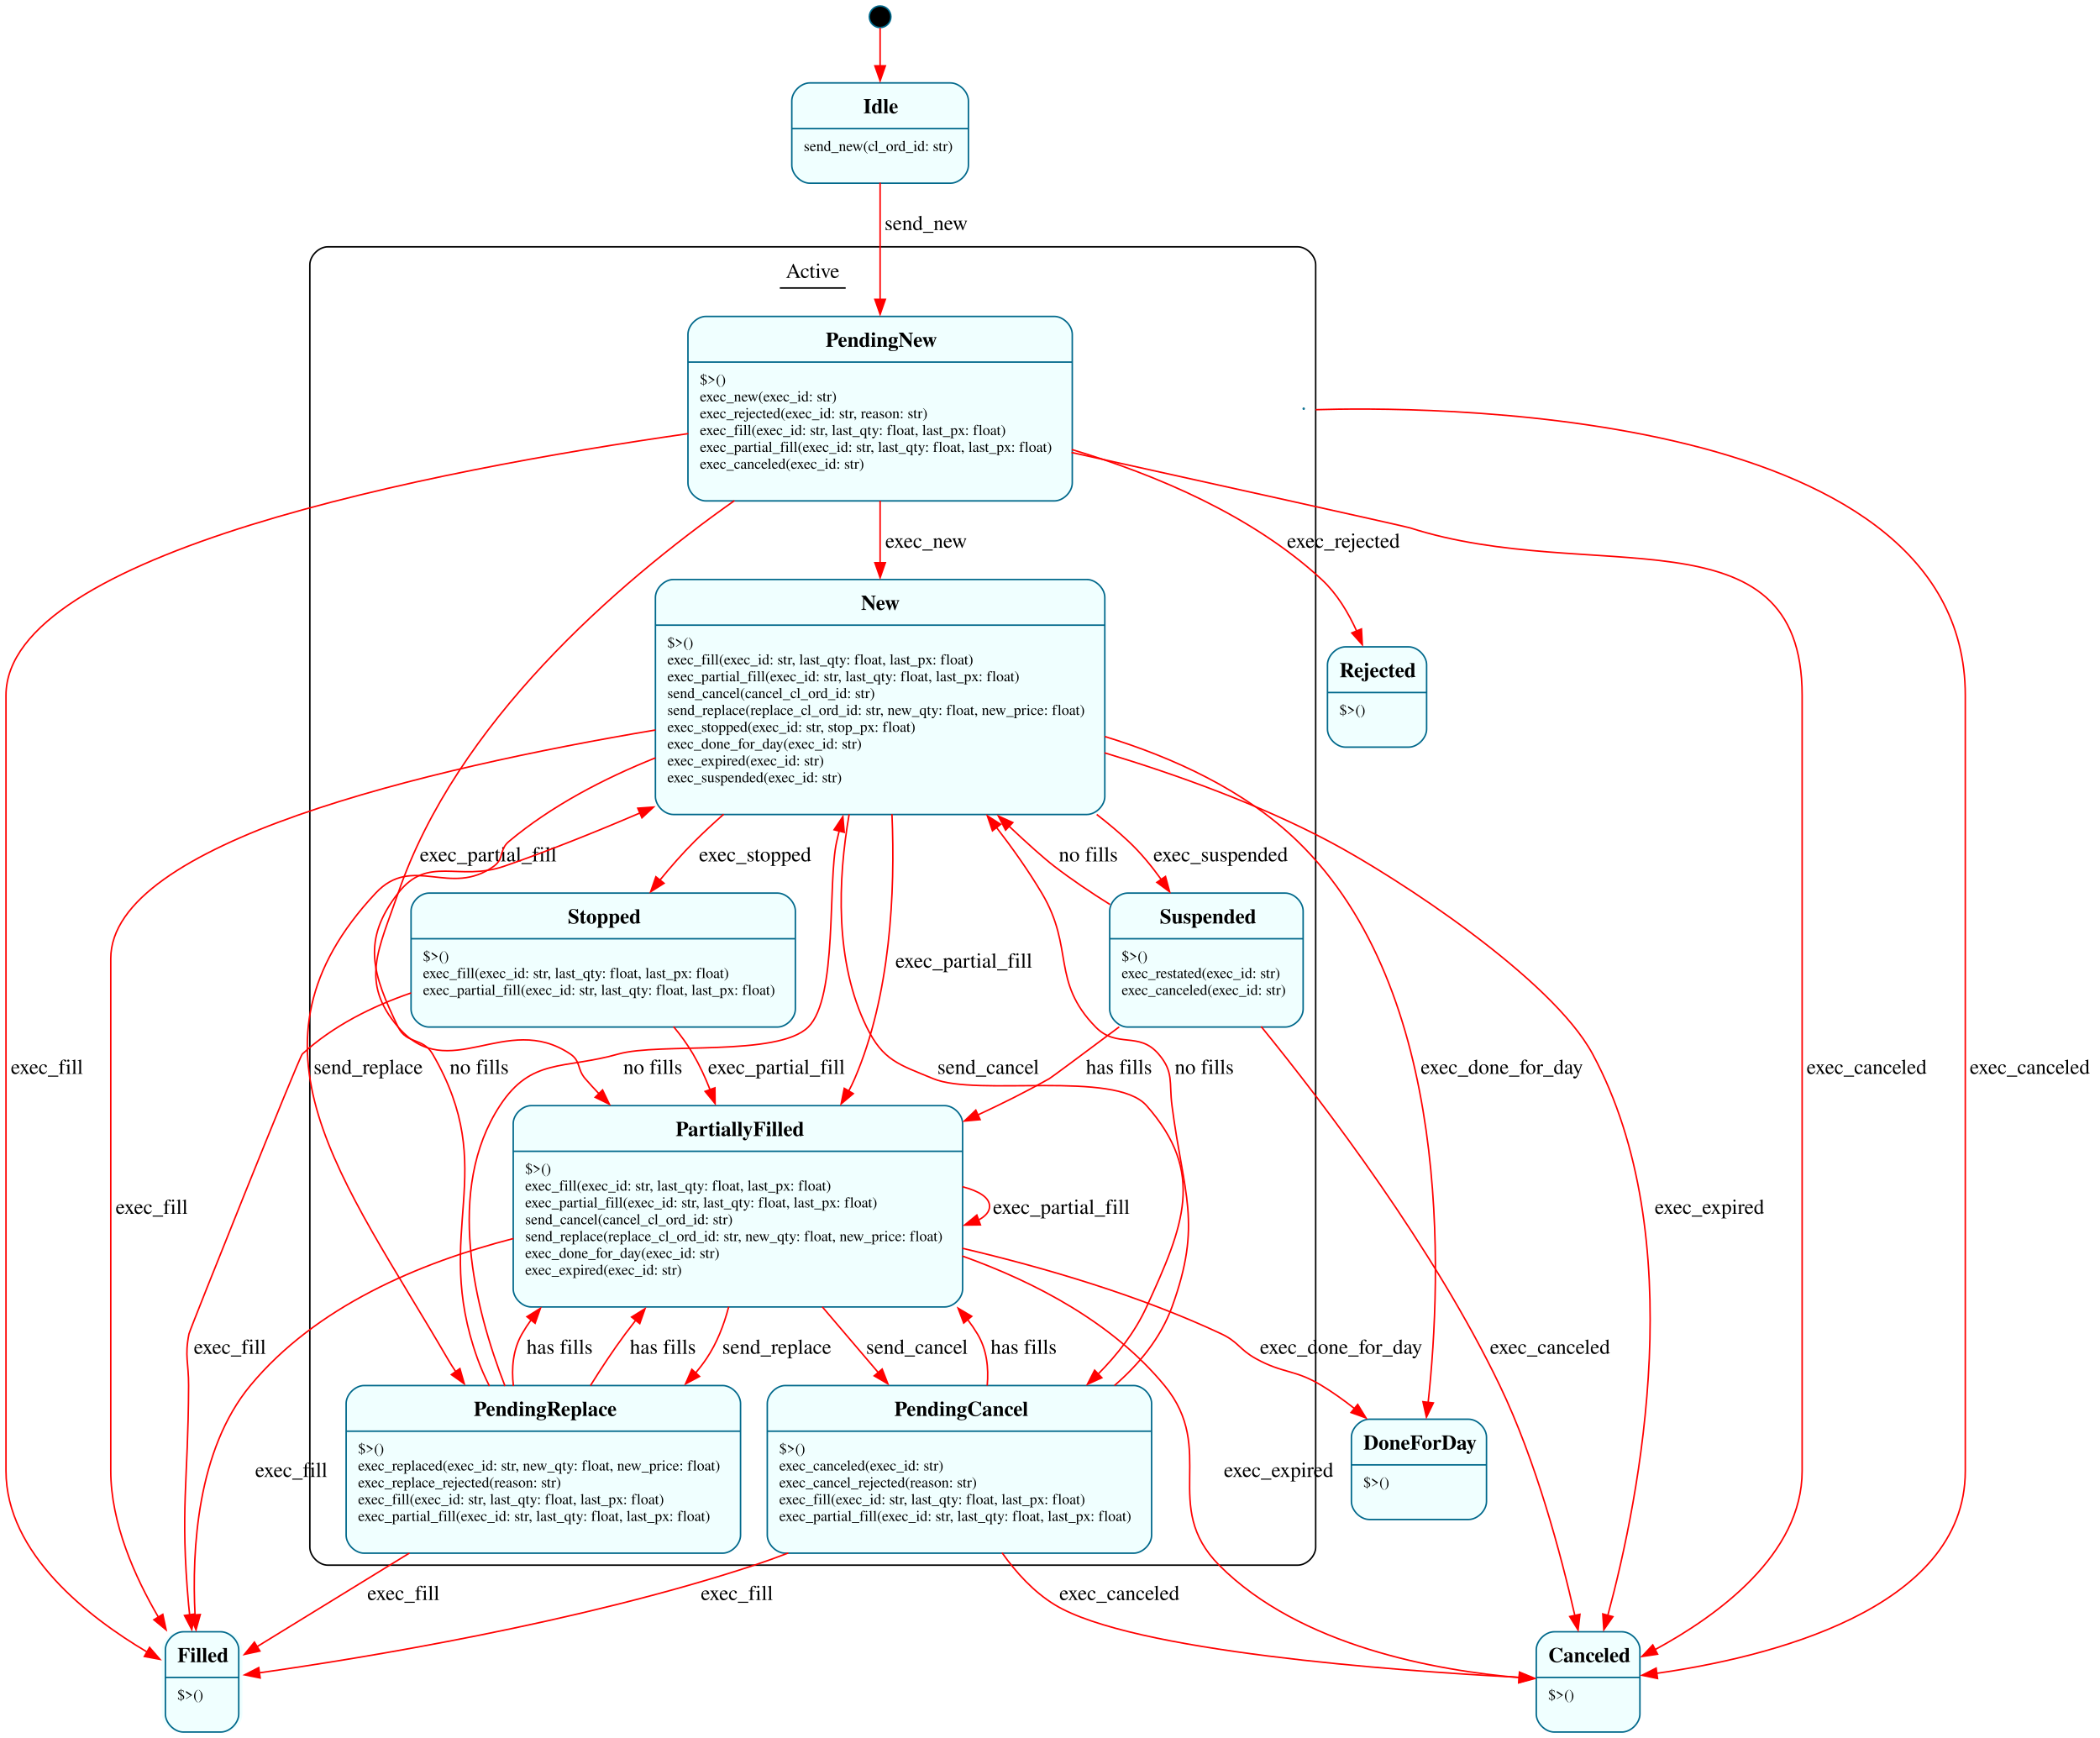
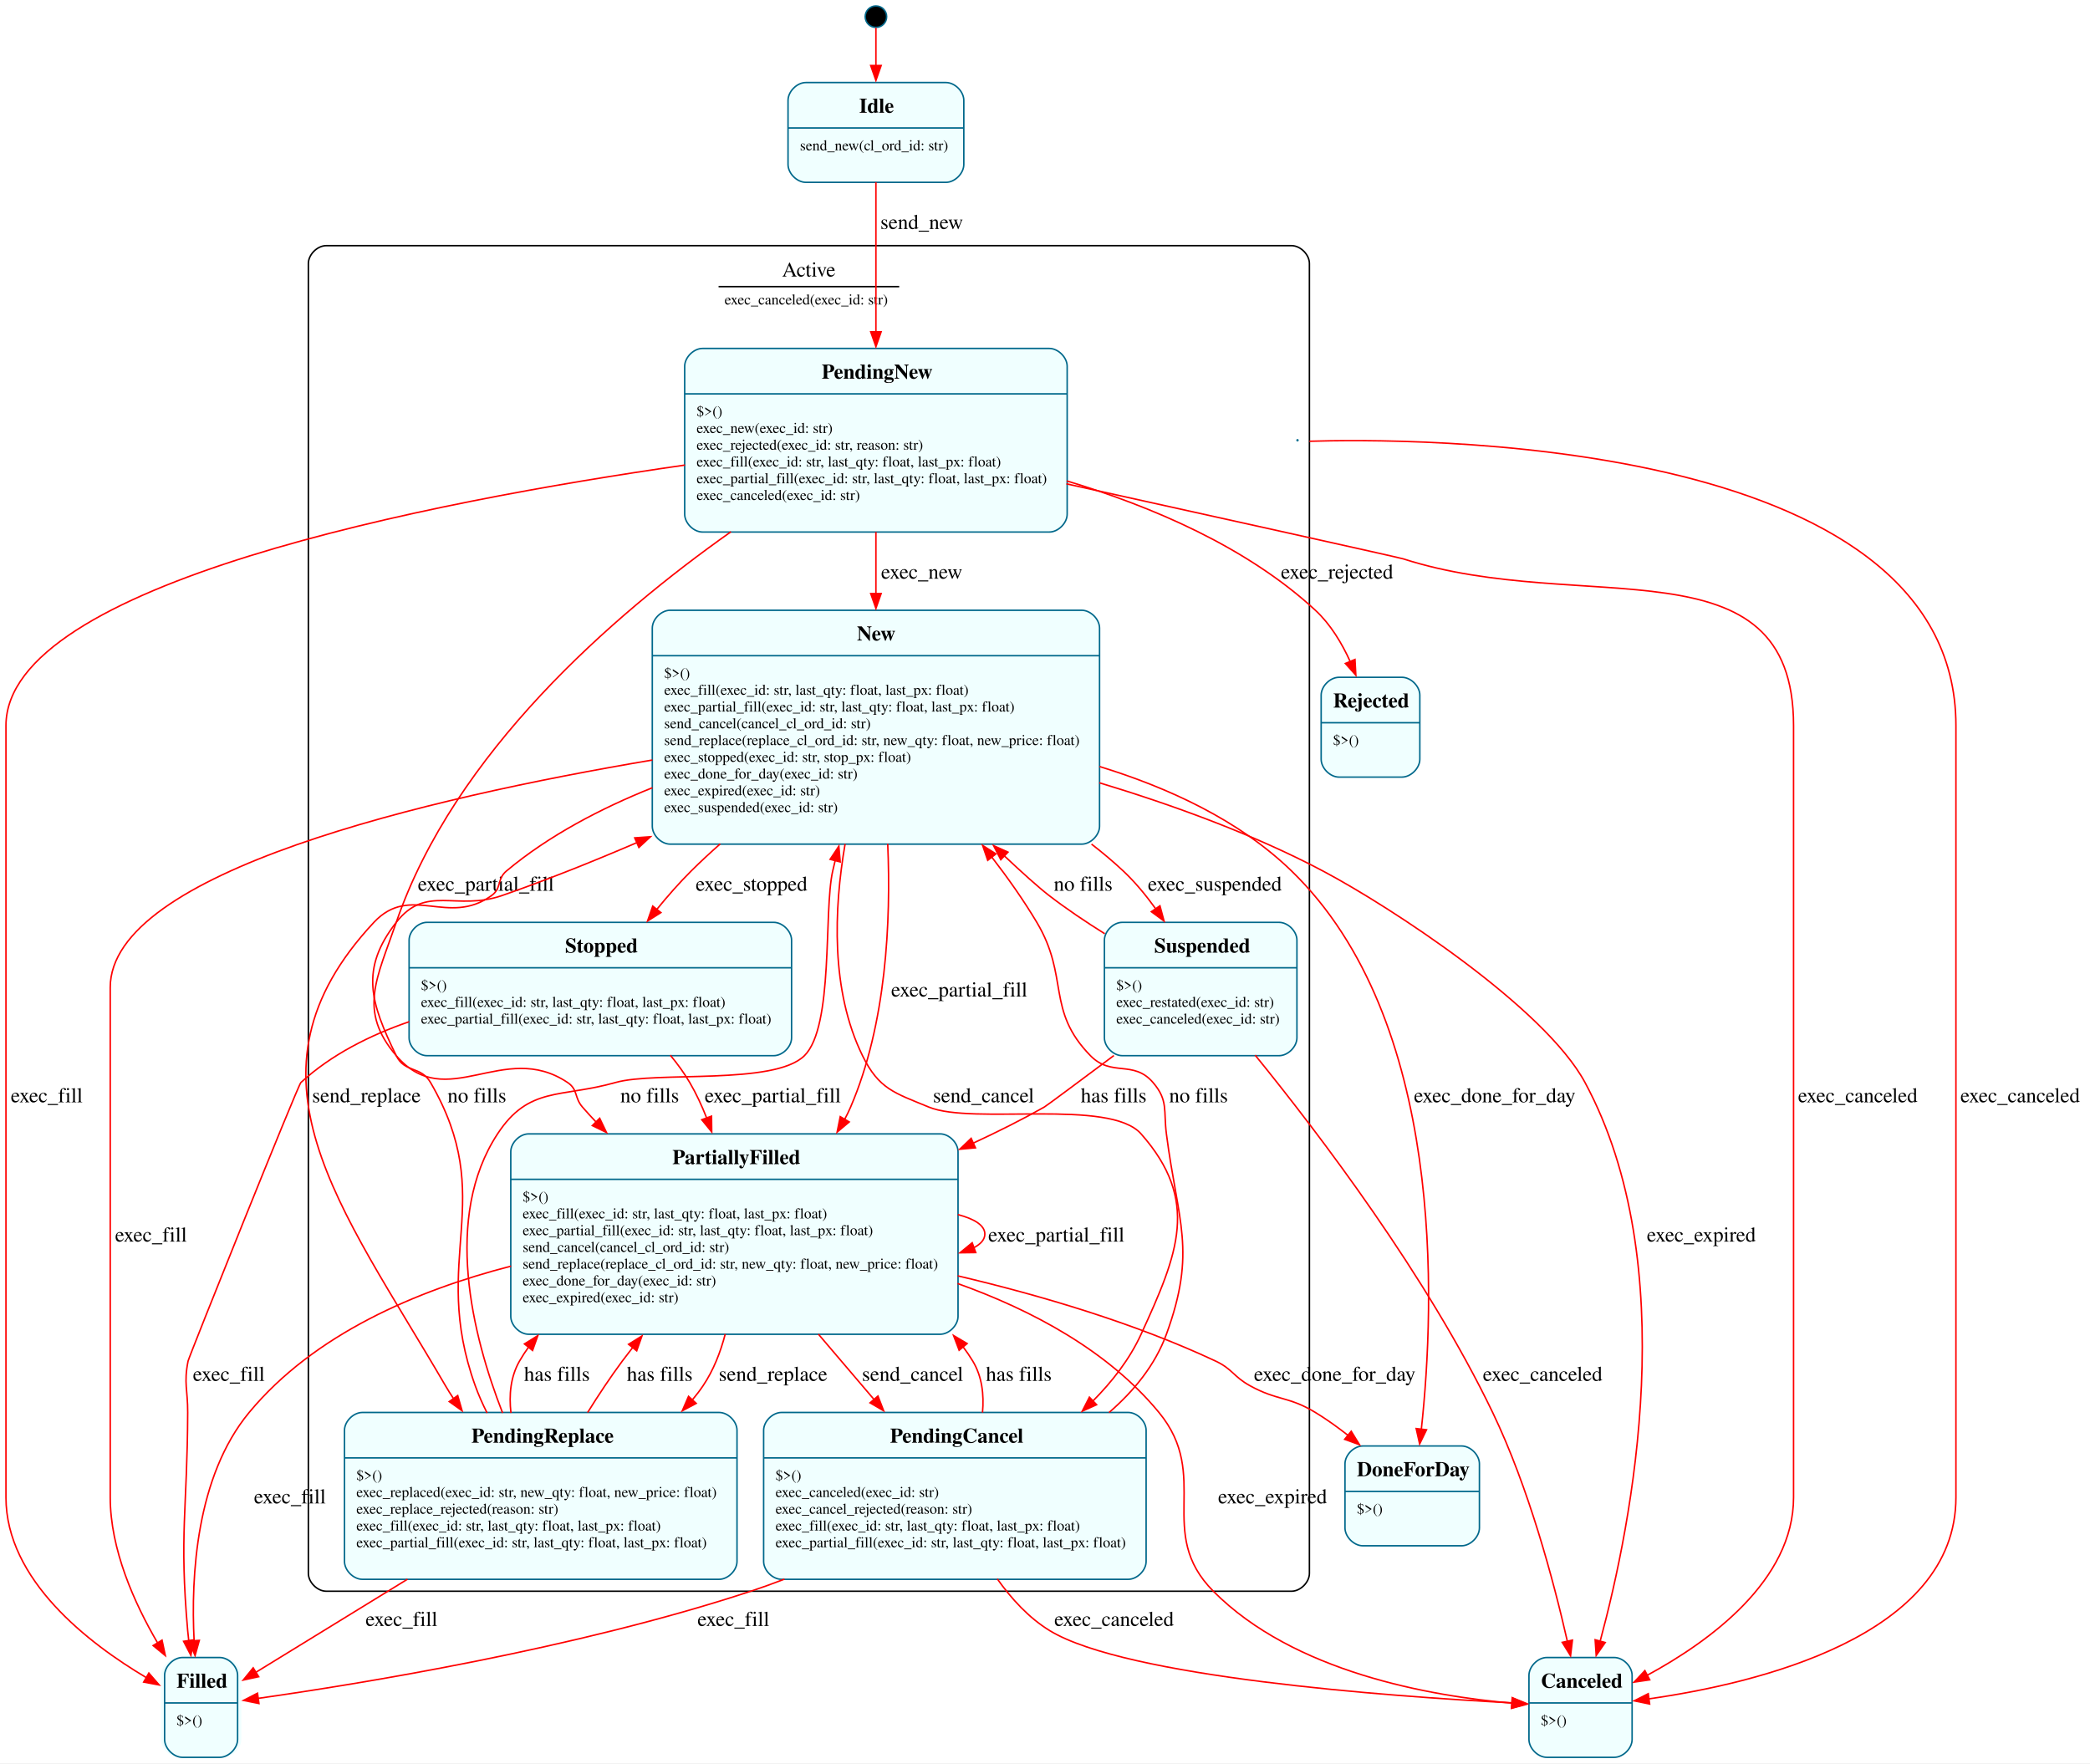
- <svg xmlns="http://www.w3.org/2000/svg" width="1403pt" height="1161pt" viewBox="0.00 0.00 1403.00 1161.00">
-   <g id="graph0" class="graph" transform="scale(1 1) rotate(0) translate(4 1157.15)">
-     <polygon fill="white" stroke="none" points="-4,4 -4,-1157.15 1399.25,-1157.15 1399.25,4 -4,4" />
+ <svg xmlns="http://www.w3.org/2000/svg" width="1403pt" height="1184pt" viewBox="0.00 0.00 1403.00 1184.00">
+   <g id="graph0" class="graph" transform="scale(1 1) rotate(0) translate(4 1179.65)">
+     <polygon fill="white" stroke="none" points="-4,4 -4,-1179.65 1399.25,-1179.65 1399.25,4 -4,4" />
    <g id="clust1" class="cluster">
-       <path fill="none" stroke="black" d="M215,-111.5C215,-111.5 863,-111.5 863,-111.5 869,-111.5 875,-117.5 875,-123.5 875,-123.5 875,-980.25 875,-980.25 875,-986.25 869,-992.25 863,-992.25 863,-992.25 215,-992.25 215,-992.25 209,-992.25 203,-986.25 203,-980.25 203,-980.25 203,-123.5 203,-123.5 203,-117.5 209,-111.5 215,-111.5" />
-       <text xml:space="preserve" text-anchor="start" x="521" y="-971.5" font-family="Times,serif" font-size="14.00">Active</text>
-       <polygon fill="black" stroke="black" points="517,-964.75 517,-964.75 561,-964.75 561,-964.75 517,-964.75" />
+       <path fill="none" stroke="black" d="M215,-111.5C215,-111.5 863,-111.5 863,-111.5 869,-111.5 875,-117.5 875,-123.5 875,-123.5 875,-1002.75 875,-1002.75 875,-1008.75 869,-1014.75 863,-1014.75 863,-1014.75 215,-1014.75 215,-1014.75 209,-1014.75 203,-1008.75 203,-1002.75 203,-1002.75 203,-123.5 203,-123.5 203,-117.5 209,-111.5 215,-111.5" />
+       <text xml:space="preserve" text-anchor="start" x="521" y="-994" font-family="Times,serif" font-size="14.00">Active</text>
+       <text xml:space="preserve" text-anchor="start" x="482.38" y="-975.25" font-family="Times,serif" font-size="10.00">exec_canceled(exec_id: str)</text>
+       <text xml:space="preserve" text-anchor="start" x="521" y="-964" font-family="Times,serif" font-size="10.00">                </text>
+       <polygon fill="black" stroke="black" points="478.38,-987.25 478.38,-987.25 599.62,-987.25 599.62,-987.25 478.38,-987.25" />
    </g>
    <g id="node1" class="node">
-       <ellipse fill="black" stroke="#00688b" cx="584" cy="-1145.95" rx="7.2" ry="7.2" />
+       <ellipse fill="black" stroke="#00688b" cx="584" cy="-1168.45" rx="7.2" ry="7.2" />
    </g>
    <g id="node2" class="node">
-       <path fill="azure" stroke="none" d="M631,-1101.75C631,-1101.75 537,-1101.75 537,-1101.75 531,-1101.75 525,-1095.75 525,-1089.75 525,-1089.75 525,-1046.75 525,-1046.75 525,-1040.75 531,-1034.75 537,-1034.75 537,-1034.75 631,-1034.75 631,-1034.75 637,-1034.75 643,-1040.75 643,-1046.75 643,-1046.75 643,-1089.75 643,-1089.75 643,-1095.75 637,-1101.75 631,-1101.75" />
-       <text xml:space="preserve" text-anchor="start" x="572.75" y="-1081.45" font-family="Times,serif" font-weight="bold" font-size="14.00">Idle</text>
-       <text xml:space="preserve" text-anchor="start" x="533" y="-1056.25" font-family="Times,serif" font-size="10.00">send_new(cl_ord_id: str)</text>
-       <text xml:space="preserve" text-anchor="start" x="570.5" y="-1045" font-family="Times,serif" font-size="10.00">            </text>
-       <polygon fill="#00688b" stroke="#00688b" points="525,-1071.25 525,-1071.25 643,-1071.25 643,-1071.25 525,-1071.25" />
-       <path fill="none" stroke="#00688b" d="M537,-1034.75C537,-1034.75 631,-1034.75 631,-1034.75 637,-1034.75 643,-1040.75 643,-1046.75 643,-1046.75 643,-1089.75 643,-1089.75 643,-1095.75 637,-1101.75 631,-1101.75 631,-1101.75 537,-1101.75 537,-1101.75 531,-1101.75 525,-1095.75 525,-1089.75 525,-1089.75 525,-1046.75 525,-1046.75 525,-1040.75 531,-1034.75 537,-1034.75" />
+       <path fill="azure" stroke="none" d="M631,-1124.25C631,-1124.25 537,-1124.25 537,-1124.25 531,-1124.25 525,-1118.25 525,-1112.25 525,-1112.25 525,-1069.25 525,-1069.25 525,-1063.25 531,-1057.25 537,-1057.25 537,-1057.25 631,-1057.25 631,-1057.25 637,-1057.25 643,-1063.25 643,-1069.25 643,-1069.25 643,-1112.25 643,-1112.25 643,-1118.25 637,-1124.25 631,-1124.25" />
+       <text xml:space="preserve" text-anchor="start" x="572.75" y="-1103.95" font-family="Times,serif" font-weight="bold" font-size="14.00">Idle</text>
+       <text xml:space="preserve" text-anchor="start" x="533" y="-1078.75" font-family="Times,serif" font-size="10.00">send_new(cl_ord_id: str)</text>
+       <text xml:space="preserve" text-anchor="start" x="570.5" y="-1067.5" font-family="Times,serif" font-size="10.00">            </text>
+       <polygon fill="#00688b" stroke="#00688b" points="525,-1093.75 525,-1093.75 643,-1093.75 643,-1093.75 525,-1093.75" />
+       <path fill="none" stroke="#00688b" d="M537,-1057.25C537,-1057.25 631,-1057.25 631,-1057.25 637,-1057.25 643,-1063.25 643,-1069.25 643,-1069.25 643,-1112.25 643,-1112.25 643,-1118.25 637,-1124.25 631,-1124.25 631,-1124.25 537,-1124.25 537,-1124.25 531,-1124.25 525,-1118.25 525,-1112.25 525,-1112.25 525,-1069.25 525,-1069.25 525,-1063.25 531,-1057.25 537,-1057.25" />
    </g>
    <g id="edge1" class="edge">
-       <path fill="none" stroke="red" d="M584,-1138.5C584,-1132.52 584,-1123.07 584,-1113.05" />
-       <polygon fill="red" stroke="red" points="587.5,-1113.16 584,-1103.16 580.5,-1113.16 587.5,-1113.16" />
+       <path fill="none" stroke="red" d="M584,-1161C584,-1155.02 584,-1145.57 584,-1135.55" />
+       <polygon fill="red" stroke="red" points="587.5,-1135.66 584,-1125.66 580.5,-1135.66 587.5,-1135.66" />
    </g>
    <g id="node4" class="node">
      <path fill="azure" stroke="none" d="M700.38,-945.75C700.38,-945.75 467.62,-945.75 467.62,-945.75 461.62,-945.75 455.62,-939.75 455.62,-933.75 455.62,-933.75 455.62,-834.5 455.62,-834.5 455.62,-828.5 461.62,-822.5 467.62,-822.5 467.62,-822.5 700.38,-822.5 700.38,-822.5 706.38,-822.5 712.38,-828.5 712.38,-834.5 712.38,-834.5 712.38,-933.75 712.38,-933.75 712.38,-939.75 706.38,-945.75 700.38,-945.75" />
      <text xml:space="preserve" text-anchor="start" x="547.62" y="-925.45" font-family="Times,serif" font-weight="bold" font-size="14.00">PendingNew</text>
      <text xml:space="preserve" text-anchor="start" x="463.62" y="-900.25" font-family="Times,serif" font-size="10.00">$&gt;()</text>
      <text xml:space="preserve" text-anchor="start" x="463.62" y="-889" font-family="Times,serif" font-size="10.00">exec_new(exec_id: str)</text>
      <text xml:space="preserve" text-anchor="start" x="463.62" y="-877.75" font-family="Times,serif" font-size="10.00">exec_rejected(exec_id: str, reason: str)</text>
      <text xml:space="preserve" text-anchor="start" x="463.62" y="-866.5" font-family="Times,serif" font-size="10.00">exec_fill(exec_id: str, last_qty: float, last_px: float)</text>
      <text xml:space="preserve" text-anchor="start" x="463.62" y="-855.25" font-family="Times,serif" font-size="10.00">exec_partial_fill(exec_id: str, last_qty: float, last_px: float)</text>
      <text xml:space="preserve" text-anchor="start" x="463.62" y="-844" font-family="Times,serif" font-size="10.00">exec_canceled(exec_id: str)</text>
      <text xml:space="preserve" text-anchor="start" x="566" y="-832.75" font-family="Times,serif" font-size="10.00">                </text>
      <polygon fill="#00688b" stroke="#00688b" points="455.62,-915.25 455.62,-915.25 712.38,-915.25 712.38,-915.25 455.62,-915.25" />
      <path fill="none" stroke="#00688b" d="M467.62,-822.5C467.62,-822.5 700.38,-822.5 700.38,-822.5 706.38,-822.5 712.38,-828.5 712.38,-834.5 712.38,-834.5 712.38,-933.75 712.38,-933.75 712.38,-939.75 706.38,-945.75 700.38,-945.75 700.38,-945.75 467.62,-945.75 467.62,-945.75 461.62,-945.75 455.62,-939.75 455.62,-933.75 455.62,-933.75 455.62,-834.5 455.62,-834.5 455.62,-828.5 461.62,-822.5 467.62,-822.5" />
    </g>
    <g id="edge2" class="edge">
-       <path fill="none" stroke="red" d="M584,-1035.11C584,-1013.49 584,-984.09 584,-957.06" />
-       <polygon fill="red" stroke="red" points="587.5,-957.16 584,-947.16 580.5,-957.16 587.5,-957.16" />
-       <text xml:space="preserve" text-anchor="middle" x="614.75" y="-1003.45" font-family="Times,serif" font-size="14.00"> send_new </text>
+       <path fill="none" stroke="red" d="M584,-1057.33C584,-1030.39 584,-991.09 584,-956.82" />
+       <polygon fill="red" stroke="red" points="587.5,-956.94 584,-946.94 580.5,-956.94 587.5,-956.94" />
+       <text xml:space="preserve" text-anchor="middle" x="614.75" y="-1025.95" font-family="Times,serif" font-size="14.00"> send_new </text>
    </g>
    <g id="node3" class="node">
      <ellipse fill="azure" stroke="#00688b" cx="867" cy="-884.12" rx="0.36" ry="0.36" />
    </g>
    <g id="node12" class="node">
      <path fill="azure" stroke="none" d="M1079.62,-67C1079.62,-67 1034.38,-67 1034.38,-67 1028.38,-67 1022.38,-61 1022.38,-55 1022.38,-55 1022.38,-12 1022.38,-12 1022.38,-6 1028.38,0 1034.38,0 1034.38,0 1079.62,0 1079.62,0 1085.62,0 1091.62,-6 1091.62,-12 1091.62,-12 1091.62,-55 1091.62,-55 1091.62,-61 1085.62,-67 1079.62,-67" />
      <text xml:space="preserve" text-anchor="start" x="1030.38" y="-46.7" font-family="Times,serif" font-weight="bold" font-size="14.00">Canceled</text>
      <text xml:space="preserve" text-anchor="start" x="1030.38" y="-21.5" font-family="Times,serif" font-size="10.00">$&gt;()</text>
      <text xml:space="preserve" text-anchor="start" x="1030.38" y="-10.25" font-family="Times,serif" font-size="10.00">            </text>
      <polygon fill="#00688b" stroke="#00688b" points="1022.38,-36.5 1022.38,-36.5 1091.62,-36.5 1091.62,-36.5 1022.38,-36.5" />
      <path fill="none" stroke="#00688b" d="M1034.38,0C1034.38,0 1079.62,0 1079.62,0 1085.62,0 1091.62,-6 1091.62,-12 1091.62,-12 1091.62,-55 1091.62,-55 1091.62,-61 1085.62,-67 1079.62,-67 1079.62,-67 1034.38,-67 1034.38,-67 1028.38,-67 1022.38,-61 1022.38,-55 1022.38,-55 1022.38,-12 1022.38,-12 1022.38,-6 1028.38,0 1034.38,0" />
    </g>
    <g id="edge36" class="edge">
      <path fill="none" stroke="red" d="M875,-883.44C934.74,-885.33 1309,-889.36 1309,-692.5 1309,-692.5 1309,-692.5 1309,-174.5 1309,-81.15 1175.22,-49.51 1102.61,-39.21" />
      <polygon fill="red" stroke="red" points="1103.39,-35.78 1093.01,-37.93 1102.46,-42.72 1103.39,-35.78" />
      <text xml:space="preserve" text-anchor="middle" x="1352.12" y="-439.7" font-family="Times,serif" font-size="14.00"> exec_canceled </text>
    </g>
    <g id="node5" class="node">
      <path fill="azure" stroke="none" d="M722.12,-770C722.12,-770 445.88,-770 445.88,-770 439.88,-770 433.88,-764 433.88,-758 433.88,-758 433.88,-625 433.88,-625 433.88,-619 439.88,-613 445.88,-613 445.88,-613 722.12,-613 722.12,-613 728.12,-613 734.12,-619 734.12,-625 734.12,-625 734.12,-758 734.12,-758 734.12,-764 728.12,-770 722.12,-770" />
      <text xml:space="preserve" text-anchor="start" x="571.25" y="-749.7" font-family="Times,serif" font-weight="bold" font-size="14.00">New</text>
      <text xml:space="preserve" text-anchor="start" x="441.88" y="-724.5" font-family="Times,serif" font-size="10.00">$&gt;()</text>
      <text xml:space="preserve" text-anchor="start" x="441.88" y="-713.25" font-family="Times,serif" font-size="10.00">exec_fill(exec_id: str, last_qty: float, last_px: float)</text>
      <text xml:space="preserve" text-anchor="start" x="441.88" y="-702" font-family="Times,serif" font-size="10.00">exec_partial_fill(exec_id: str, last_qty: float, last_px: float)</text>
      <text xml:space="preserve" text-anchor="start" x="441.88" y="-690.75" font-family="Times,serif" font-size="10.00">send_cancel(cancel_cl_ord_id: str)</text>
      <text xml:space="preserve" text-anchor="start" x="441.88" y="-679.5" font-family="Times,serif" font-size="10.00">send_replace(replace_cl_ord_id: str, new_qty: float, new_price: float)</text>
      <text xml:space="preserve" text-anchor="start" x="441.88" y="-668.25" font-family="Times,serif" font-size="10.00">exec_stopped(exec_id: str, stop_px: float)</text>
      <text xml:space="preserve" text-anchor="start" x="441.88" y="-657" font-family="Times,serif" font-size="10.00">exec_done_for_day(exec_id: str)</text>
      <text xml:space="preserve" text-anchor="start" x="441.88" y="-645.75" font-family="Times,serif" font-size="10.00">exec_expired(exec_id: str)</text>
      <text xml:space="preserve" text-anchor="start" x="441.88" y="-634.5" font-family="Times,serif" font-size="10.00">exec_suspended(exec_id: str)</text>
      <text xml:space="preserve" text-anchor="start" x="566" y="-623.25" font-family="Times,serif" font-size="10.00">                </text>
      <polygon fill="#00688b" stroke="#00688b" points="433.88,-739.5 433.88,-739.5 734.12,-739.5 734.12,-739.5 433.88,-739.5" />
      <path fill="none" stroke="#00688b" d="M445.88,-613C445.88,-613 722.12,-613 722.12,-613 728.12,-613 734.12,-619 734.12,-625 734.12,-625 734.12,-758 734.12,-758 734.12,-764 728.12,-770 722.12,-770 722.12,-770 445.88,-770 445.88,-770 439.88,-770 433.88,-764 433.88,-758 433.88,-758 433.88,-625 433.88,-625 433.88,-619 439.88,-613 445.88,-613" />
    </g>
    <g id="edge3" class="edge">
      <path fill="none" stroke="red" d="M584,-822.55C584,-809.3 584,-795.02 584,-780.93" />
      <polygon fill="red" stroke="red" points="587.5,-781.22 584,-771.22 580.5,-781.22 587.5,-781.22" />
      <text xml:space="preserve" text-anchor="middle" x="614.75" y="-791.2" font-family="Times,serif" font-size="14.00"> exec_new </text>
    </g>
    <g id="node6" class="node">
      <path fill="azure" stroke="none" d="M627.12,-418.5C627.12,-418.5 350.88,-418.5 350.88,-418.5 344.88,-418.5 338.88,-412.5 338.88,-406.5 338.88,-406.5 338.88,-296 338.88,-296 338.88,-290 344.88,-284 350.88,-284 350.88,-284 627.12,-284 627.12,-284 633.12,-284 639.12,-290 639.12,-296 639.12,-296 639.12,-406.5 639.12,-406.5 639.12,-412.5 633.12,-418.5 627.12,-418.5" />
      <text xml:space="preserve" text-anchor="start" x="447.38" y="-398.2" font-family="Times,serif" font-weight="bold" font-size="14.00">PartiallyFilled</text>
      <text xml:space="preserve" text-anchor="start" x="346.88" y="-373" font-family="Times,serif" font-size="10.00">$&gt;()</text>
      <text xml:space="preserve" text-anchor="start" x="346.88" y="-361.75" font-family="Times,serif" font-size="10.00">exec_fill(exec_id: str, last_qty: float, last_px: float)</text>
      <text xml:space="preserve" text-anchor="start" x="346.88" y="-350.5" font-family="Times,serif" font-size="10.00">exec_partial_fill(exec_id: str, last_qty: float, last_px: float)</text>
      <text xml:space="preserve" text-anchor="start" x="346.88" y="-339.25" font-family="Times,serif" font-size="10.00">send_cancel(cancel_cl_ord_id: str)</text>
      <text xml:space="preserve" text-anchor="start" x="346.88" y="-328" font-family="Times,serif" font-size="10.00">send_replace(replace_cl_ord_id: str, new_qty: float, new_price: float)</text>
      <text xml:space="preserve" text-anchor="start" x="346.88" y="-316.75" font-family="Times,serif" font-size="10.00">exec_done_for_day(exec_id: str)</text>
      <text xml:space="preserve" text-anchor="start" x="346.88" y="-305.5" font-family="Times,serif" font-size="10.00">exec_expired(exec_id: str)</text>
      <text xml:space="preserve" text-anchor="start" x="471" y="-294.25" font-family="Times,serif" font-size="10.00">                </text>
      <polygon fill="#00688b" stroke="#00688b" points="338.88,-388 338.88,-388 639.12,-388 639.12,-388 338.88,-388" />
      <path fill="none" stroke="#00688b" d="M350.88,-284C350.88,-284 627.12,-284 627.12,-284 633.12,-284 639.12,-290 639.12,-296 639.12,-296 639.12,-406.5 639.12,-406.5 639.12,-412.5 633.12,-418.5 627.12,-418.5 627.12,-418.5 350.88,-418.5 350.88,-418.5 344.88,-418.5 338.88,-412.5 338.88,-406.5 338.88,-406.5 338.88,-296 338.88,-296 338.88,-290 344.88,-284 350.88,-284" />
    </g>
    <g id="edge6" class="edge">
      <path fill="none" stroke="red" d="M486.69,-822.7C406.89,-766.37 300.98,-674.08 262,-560.5 249.09,-522.88 236.14,-501.22 262,-471 295.63,-431.69 334.03,-481.81 377,-453 384.12,-448.22 381.39,-442.99 387,-436.5 389.92,-433.13 392.98,-429.78 396.14,-426.48" />
      <polygon fill="red" stroke="red" points="398.57,-428.99 403.14,-419.43 393.61,-424.06 398.57,-428.99" />
      <text xml:space="preserve" text-anchor="middle" x="322.21" y="-581.7" font-family="Times,serif" font-size="14.00"> exec_partial_fill </text>
    </g>
    <g id="node11" class="node">
      <path fill="azure" stroke="none" d="M146,-67C146,-67 116,-67 116,-67 110,-67 104,-61 104,-55 104,-55 104,-12 104,-12 104,-6 110,0 116,0 116,0 146,0 146,0 152,0 158,-6 158,-12 158,-12 158,-55 158,-55 158,-61 152,-67 146,-67" />
      <text xml:space="preserve" text-anchor="start" x="114.5" y="-46.7" font-family="Times,serif" font-weight="bold" font-size="14.00">Filled</text>
      <text xml:space="preserve" text-anchor="start" x="114.5" y="-21.5" font-family="Times,serif" font-size="10.00">$&gt;()</text>
      <text xml:space="preserve" text-anchor="start" x="114.5" y="-10.25" font-family="Times,serif" font-size="10.00">            </text>
      <polygon fill="#00688b" stroke="#00688b" points="106.5,-36.5 106.5,-36.5 155.5,-36.5 155.5,-36.5 106.5,-36.5" />
      <path fill="none" stroke="#00688b" d="M118.5,0C118.5,0 143.5,0 143.5,0 149.5,0 155.5,-6 155.5,-12 155.5,-12 155.5,-55 155.5,-55 155.5,-61 149.5,-67 143.5,-67 143.5,-67 118.5,-67 118.5,-67 112.5,-67 106.5,-61 106.5,-55 106.5,-55 106.5,-12 106.5,-12 106.5,-6 112.5,0 118.5,0" />
    </g>
    <g id="edge5" class="edge">
      <path fill="none" stroke="red" d="M455.84,-867.46C283.93,-842.81 0,-787.69 0,-692.5 0,-692.5 0,-692.5 0,-174.5 0,-119.04 55.49,-76.47 94.24,-53.5" />
      <polygon fill="red" stroke="red" points="95.92,-56.57 102.86,-48.57 92.44,-50.5 95.92,-56.57" />
      <text xml:space="preserve" text-anchor="middle" x="27.38" y="-439.7" font-family="Times,serif" font-size="14.00"> exec_fill </text>
    </g>
    <g id="edge7" class="edge">
      <path fill="none" stroke="red" d="M711.88,-854.86C812.11,-832.69 935.17,-805.41 938,-804.5 1058.55,-765.72 1200,-819.14 1200,-692.5 1200,-692.5 1200,-692.5 1200,-174.5 1200,-118.65 1143.62,-77.74 1101.66,-55.03" />
      <polygon fill="red" stroke="red" points="1103.44,-52.01 1092.96,-50.48 1100.2,-58.21 1103.44,-52.01" />
      <text xml:space="preserve" text-anchor="middle" x="1243.12" y="-439.7" font-family="Times,serif" font-size="14.00"> exec_canceled </text>
    </g>
    <g id="node13" class="node">
      <path fill="azure" stroke="none" d="M937.12,-725C937.12,-725 894.88,-725 894.88,-725 888.88,-725 882.88,-719 882.88,-713 882.88,-713 882.88,-670 882.88,-670 882.88,-664 888.88,-658 894.88,-658 894.88,-658 937.12,-658 937.12,-658 943.12,-658 949.12,-664 949.12,-670 949.12,-670 949.12,-713 949.12,-713 949.12,-719 943.12,-725 937.12,-725" />
      <text xml:space="preserve" text-anchor="start" x="890.88" y="-704.7" font-family="Times,serif" font-weight="bold" font-size="14.00">Rejected</text>
      <text xml:space="preserve" text-anchor="start" x="890.88" y="-679.5" font-family="Times,serif" font-size="10.00">$&gt;()</text>
      <text xml:space="preserve" text-anchor="start" x="890.88" y="-668.25" font-family="Times,serif" font-size="10.00">            </text>
      <polygon fill="#00688b" stroke="#00688b" points="882.88,-694.5 882.88,-694.5 949.12,-694.5 949.12,-694.5 882.88,-694.5" />
      <path fill="none" stroke="#00688b" d="M894.88,-658C894.88,-658 937.12,-658 937.12,-658 943.12,-658 949.12,-664 949.12,-670 949.12,-670 949.12,-713 949.12,-713 949.12,-719 943.12,-725 937.12,-725 937.12,-725 894.88,-725 894.88,-725 888.88,-725 882.88,-719 882.88,-713 882.88,-713 882.88,-670 882.88,-670 882.88,-664 888.88,-658 894.88,-658" />
    </g>
    <g id="edge4" class="edge">
      <path fill="none" stroke="red" d="M712.09,-856.82C768.71,-839.86 832.76,-812.71 879,-770 889.18,-760.59 896.85,-747.8 902.48,-735.32" />
      <polygon fill="red" stroke="red" points="905.59,-736.96 906.17,-726.39 899.12,-734.29 905.59,-736.96" />
      <text xml:space="preserve" text-anchor="middle" x="893.56" y="-791.2" font-family="Times,serif" font-size="14.00"> exec_rejected </text>
    </g>
    <g id="edge9" class="edge">
      <path fill="none" stroke="red" d="M591.92,-613.2C594.16,-561.19 591,-492.21 567,-436.5 565.78,-433.68 564.43,-430.89 562.97,-428.15" />
      <polygon fill="red" stroke="red" points="566.07,-426.52 557.96,-419.7 560.05,-430.08 566.07,-426.52" />
      <text xml:space="preserve" text-anchor="middle" x="639.94" y="-510.7" font-family="Times,serif" font-size="14.00"> exec_partial_fill </text>
    </g>
    <g id="node7" class="node">
      <path fill="azure" stroke="none" d="M753.38,-231.5C753.38,-231.5 520.62,-231.5 520.62,-231.5 514.62,-231.5 508.62,-225.5 508.62,-219.5 508.62,-219.5 508.62,-131.5 508.62,-131.5 508.62,-125.5 514.62,-119.5 520.62,-119.5 520.62,-119.5 753.38,-119.5 753.38,-119.5 759.38,-119.5 765.38,-125.5 765.38,-131.5 765.38,-131.5 765.38,-219.5 765.38,-219.5 765.38,-225.5 759.38,-231.5 753.38,-231.5" />
      <text xml:space="preserve" text-anchor="start" x="593.5" y="-211.2" font-family="Times,serif" font-weight="bold" font-size="14.00">PendingCancel</text>
      <text xml:space="preserve" text-anchor="start" x="516.62" y="-186" font-family="Times,serif" font-size="10.00">$&gt;()</text>
      <text xml:space="preserve" text-anchor="start" x="516.62" y="-174.75" font-family="Times,serif" font-size="10.00">exec_canceled(exec_id: str)</text>
      <text xml:space="preserve" text-anchor="start" x="516.62" y="-163.5" font-family="Times,serif" font-size="10.00">exec_cancel_rejected(reason: str)</text>
      <text xml:space="preserve" text-anchor="start" x="516.62" y="-152.25" font-family="Times,serif" font-size="10.00">exec_fill(exec_id: str, last_qty: float, last_px: float)</text>
      <text xml:space="preserve" text-anchor="start" x="516.62" y="-141" font-family="Times,serif" font-size="10.00">exec_partial_fill(exec_id: str, last_qty: float, last_px: float)</text>
      <text xml:space="preserve" text-anchor="start" x="619" y="-129.75" font-family="Times,serif" font-size="10.00">                </text>
      <polygon fill="#00688b" stroke="#00688b" points="508.62,-201 508.62,-201 765.38,-201 765.38,-201 508.62,-201" />
      <path fill="none" stroke="#00688b" d="M520.62,-119.5C520.62,-119.5 753.38,-119.5 753.38,-119.5 759.38,-119.5 765.38,-125.5 765.38,-131.5 765.38,-131.5 765.38,-219.5 765.38,-219.5 765.38,-225.5 759.38,-231.5 753.38,-231.5 753.38,-231.5 520.62,-231.5 520.62,-231.5 514.62,-231.5 508.62,-225.5 508.62,-219.5 508.62,-219.5 508.62,-131.5 508.62,-131.5 508.62,-125.5 514.62,-119.5 520.62,-119.5" />
    </g>
    <g id="edge10" class="edge">
      <path fill="none" stroke="red" d="M563.3,-613.11C555.75,-569.28 553.6,-514.67 575,-471 586.01,-448.53 596.38,-446.07 619.5,-436.5 648.99,-424.29 740.89,-442.44 762,-418.5 801.53,-373.66 786.93,-338.33 762,-284 754.32,-267.26 742.59,-252.14 729.35,-238.88" />
      <polygon fill="red" stroke="red" points="732.14,-236.71 722.49,-232.34 727.31,-241.77 732.14,-236.71" />
      <text xml:space="preserve" text-anchor="middle" x="656.25" y="-439.7" font-family="Times,serif" font-size="14.00"> send_cancel </text>
    </g>
    <g id="node8" class="node">
      <path fill="azure" stroke="none" d="M478.75,-231.5C478.75,-231.5 239.25,-231.5 239.25,-231.5 233.25,-231.5 227.25,-225.5 227.25,-219.5 227.25,-219.5 227.25,-131.5 227.25,-131.5 227.25,-125.5 233.25,-119.5 239.25,-119.5 239.25,-119.5 478.75,-119.5 478.75,-119.5 484.75,-119.5 490.75,-125.5 490.75,-131.5 490.75,-131.5 490.75,-219.5 490.75,-219.5 490.75,-225.5 484.75,-231.5 478.75,-231.5" />
      <text xml:space="preserve" text-anchor="start" x="312.5" y="-211.2" font-family="Times,serif" font-weight="bold" font-size="14.00">PendingReplace</text>
      <text xml:space="preserve" text-anchor="start" x="235.25" y="-186" font-family="Times,serif" font-size="10.00">$&gt;()</text>
      <text xml:space="preserve" text-anchor="start" x="235.25" y="-174.75" font-family="Times,serif" font-size="10.00">exec_replaced(exec_id: str, new_qty: float, new_price: float)</text>
      <text xml:space="preserve" text-anchor="start" x="235.25" y="-163.5" font-family="Times,serif" font-size="10.00">exec_replace_rejected(reason: str)</text>
      <text xml:space="preserve" text-anchor="start" x="235.25" y="-152.25" font-family="Times,serif" font-size="10.00">exec_fill(exec_id: str, last_qty: float, last_px: float)</text>
      <text xml:space="preserve" text-anchor="start" x="235.25" y="-141" font-family="Times,serif" font-size="10.00">exec_partial_fill(exec_id: str, last_qty: float, last_px: float)</text>
      <text xml:space="preserve" text-anchor="start" x="341" y="-129.75" font-family="Times,serif" font-size="10.00">                </text>
      <polygon fill="#00688b" stroke="#00688b" points="227.25,-201 227.25,-201 490.75,-201 490.75,-201 227.25,-201" />
      <path fill="none" stroke="#00688b" d="M239.25,-119.5C239.25,-119.5 478.75,-119.5 478.75,-119.5 484.75,-119.5 490.75,-125.5 490.75,-131.5 490.75,-131.5 490.75,-219.5 490.75,-219.5 490.75,-225.5 484.75,-231.5 478.75,-231.5 478.75,-231.5 239.25,-231.5 239.25,-231.5 233.25,-231.5 227.25,-225.5 227.25,-219.5 227.25,-219.5 227.25,-131.5 227.25,-131.5 227.25,-125.5 233.25,-119.5 239.25,-119.5" />
    </g>
    <g id="edge11" class="edge">
      <path fill="none" stroke="red" d="M433.98,-650.87C399.36,-637.01 364.4,-618.76 336,-595 329.42,-589.5 332.95,-583.52 326,-578.5 296.8,-557.43 271.59,-586.8 247,-560.5 151.48,-458.34 224.64,-370.37 295,-249.5 296.73,-246.54 298.58,-243.58 300.53,-240.66" />
      <polygon fill="red" stroke="red" points="303.27,-242.84 306.19,-232.66 297.56,-238.8 303.27,-242.84" />
      <text xml:space="preserve" text-anchor="middle" x="241.99" y="-439.7" font-family="Times,serif" font-size="14.00"> send_replace </text>
    </g>
    <g id="node9" class="node">
      <path fill="azure" stroke="none" d="M515.38,-560.5C515.38,-560.5 282.62,-560.5 282.62,-560.5 276.62,-560.5 270.62,-554.5 270.62,-548.5 270.62,-548.5 270.62,-483 270.62,-483 270.62,-477 276.62,-471 282.62,-471 282.62,-471 515.38,-471 515.38,-471 521.38,-471 527.38,-477 527.38,-483 527.38,-483 527.38,-548.5 527.38,-548.5 527.38,-554.5 521.38,-560.5 515.38,-560.5" />
      <text xml:space="preserve" text-anchor="start" x="375.38" y="-540.2" font-family="Times,serif" font-weight="bold" font-size="14.00">Stopped</text>
      <text xml:space="preserve" text-anchor="start" x="278.62" y="-515" font-family="Times,serif" font-size="10.00">$&gt;()</text>
      <text xml:space="preserve" text-anchor="start" x="278.62" y="-503.75" font-family="Times,serif" font-size="10.00">exec_fill(exec_id: str, last_qty: float, last_px: float)</text>
      <text xml:space="preserve" text-anchor="start" x="278.62" y="-492.5" font-family="Times,serif" font-size="10.00">exec_partial_fill(exec_id: str, last_qty: float, last_px: float)</text>
      <text xml:space="preserve" text-anchor="start" x="381" y="-481.25" font-family="Times,serif" font-size="10.00">                </text>
      <polygon fill="#00688b" stroke="#00688b" points="270.62,-530 270.62,-530 527.38,-530 527.38,-530 270.62,-530" />
      <path fill="none" stroke="#00688b" d="M282.62,-471C282.62,-471 515.38,-471 515.38,-471 521.38,-471 527.38,-477 527.38,-483 527.38,-483 527.38,-548.5 527.38,-548.5 527.38,-554.5 521.38,-560.5 515.38,-560.5 515.38,-560.5 282.62,-560.5 282.62,-560.5 276.62,-560.5 270.62,-554.5 270.62,-548.5 270.62,-548.5 270.62,-483 270.62,-483 270.62,-477 276.62,-471 282.62,-471" />
    </g>
    <g id="edge12" class="edge">
      <path fill="none" stroke="red" d="M479.49,-613.18C472.73,-607.22 466.17,-601.13 460,-595 452.03,-587.08 444.16,-578.11 436.86,-569.14" />
      <polygon fill="red" stroke="red" points="439.66,-567.05 430.7,-561.4 434.18,-571.41 439.66,-567.05" />
      <text xml:space="preserve" text-anchor="middle" x="500.5" y="-581.7" font-family="Times,serif" font-size="14.00"> exec_stopped </text>
    </g>
    <g id="node10" class="node">
      <path fill="azure" stroke="none" d="M854.62,-560.5C854.62,-560.5 749.38,-560.5 749.38,-560.5 743.38,-560.5 737.38,-554.5 737.38,-548.5 737.38,-548.5 737.38,-483 737.38,-483 737.38,-477 743.38,-471 749.38,-471 749.38,-471 854.62,-471 854.62,-471 860.62,-471 866.62,-477 866.62,-483 866.62,-483 866.62,-548.5 866.62,-548.5 866.62,-554.5 860.62,-560.5 854.62,-560.5" />
      <text xml:space="preserve" text-anchor="start" x="770.88" y="-540.2" font-family="Times,serif" font-weight="bold" font-size="14.00">Suspended</text>
      <text xml:space="preserve" text-anchor="start" x="745.38" y="-515" font-family="Times,serif" font-size="10.00">$&gt;()</text>
      <text xml:space="preserve" text-anchor="start" x="745.38" y="-503.75" font-family="Times,serif" font-size="10.00">exec_restated(exec_id: str)</text>
      <text xml:space="preserve" text-anchor="start" x="745.38" y="-492.5" font-family="Times,serif" font-size="10.00">exec_canceled(exec_id: str)</text>
      <text xml:space="preserve" text-anchor="start" x="784" y="-481.25" font-family="Times,serif" font-size="10.00">                </text>
      <polygon fill="#00688b" stroke="#00688b" points="737.38,-530 737.38,-530 866.62,-530 866.62,-530 737.38,-530" />
      <path fill="none" stroke="#00688b" d="M749.38,-471C749.38,-471 854.62,-471 854.62,-471 860.62,-471 866.62,-477 866.62,-483 866.62,-483 866.62,-548.5 866.62,-548.5 866.62,-554.5 860.62,-560.5 854.62,-560.5 854.62,-560.5 749.38,-560.5 749.38,-560.5 743.38,-560.5 737.38,-554.5 737.38,-548.5 737.38,-548.5 737.38,-483 737.38,-483 737.38,-477 743.38,-471 749.38,-471" />
    </g>
    <g id="edge15" class="edge">
      <path fill="none" stroke="red" d="M728.72,-613.02C736.18,-607.27 743.33,-601.25 750,-595 757.95,-587.55 765.29,-578.66 771.8,-569.59" />
      <polygon fill="red" stroke="red" points="774.66,-571.6 777.42,-561.37 768.88,-567.65 774.66,-571.6" />
      <text xml:space="preserve" text-anchor="middle" x="811.51" y="-581.7" font-family="Times,serif" font-size="14.00"> exec_suspended </text>
    </g>
    <g id="edge8" class="edge">
      <path fill="none" stroke="red" d="M433.95,-669.47C282.23,-643.88 70,-594.23 70,-516.75 70,-516.75 70,-516.75 70,-174.5 70,-139.59 86.14,-103.55 101.81,-76.78" />
      <polygon fill="red" stroke="red" points="104.77,-78.66 106.98,-68.29 98.79,-75.02 104.77,-78.66" />
      <text xml:space="preserve" text-anchor="middle" x="97.38" y="-346.2" font-family="Times,serif" font-size="14.00"> exec_fill </text>
    </g>
    <g id="edge14" class="edge">
      <path fill="none" stroke="red" d="M733.96,-654.2C783.27,-639.3 837.38,-619.66 884,-595 929.14,-571.12 1032.8,-503.47 1060,-453 1125.87,-330.77 1091.73,-157.82 1070.18,-77.98" />
      <polygon fill="red" stroke="red" points="1073.56,-77.06 1067.51,-68.36 1066.81,-78.93 1073.56,-77.06" />
      <text xml:space="preserve" text-anchor="middle" x="1138.09" y="-346.2" font-family="Times,serif" font-size="14.00"> exec_expired </text>
    </g>
    <g id="node14" class="node">
      <path fill="azure" stroke="none" d="M977.12,-209C977.12,-209 910.88,-209 910.88,-209 904.88,-209 898.88,-203 898.88,-197 898.88,-197 898.88,-154 898.88,-154 898.88,-148 904.88,-142 910.88,-142 910.88,-142 977.12,-142 977.12,-142 983.12,-142 989.12,-148 989.12,-154 989.12,-154 989.12,-197 989.12,-197 989.12,-203 983.12,-209 977.12,-209" />
      <text xml:space="preserve" text-anchor="start" x="906.88" y="-188.7" font-family="Times,serif" font-weight="bold" font-size="14.00">DoneForDay</text>
      <text xml:space="preserve" text-anchor="start" x="906.88" y="-163.5" font-family="Times,serif" font-size="10.00">$&gt;()</text>
      <text xml:space="preserve" text-anchor="start" x="906.88" y="-152.25" font-family="Times,serif" font-size="10.00">            </text>
      <polygon fill="#00688b" stroke="#00688b" points="898.88,-178.5 898.88,-178.5 989.12,-178.5 989.12,-178.5 898.88,-178.5" />
      <path fill="none" stroke="#00688b" d="M910.88,-142C910.88,-142 977.12,-142 977.12,-142 983.12,-142 989.12,-148 989.12,-154 989.12,-154 989.12,-197 989.12,-197 989.12,-203 983.12,-209 977.12,-209 977.12,-209 910.88,-209 910.88,-209 904.88,-209 898.88,-203 898.88,-197 898.88,-197 898.88,-154 898.88,-154 898.88,-148 904.88,-142 910.88,-142" />
    </g>
    <g id="edge13" class="edge">
      <path fill="none" stroke="red" d="M734.1,-665.1C780.17,-650.97 827.9,-629.04 863,-595 966.25,-494.86 959.41,-305.55 950.13,-220.19" />
      <polygon fill="red" stroke="red" points="953.62,-219.89 948.99,-210.36 946.67,-220.69 953.62,-219.89" />
      <text xml:space="preserve" text-anchor="middle" x="999.4" y="-439.7" font-family="Times,serif" font-size="14.00"> exec_done_for_day </text>
    </g>
    <g id="edge17" class="edge">
      <path fill="none" stroke="red" d="M639,-364.33C650.23,-361.41 657.12,-357.05 657.12,-351.25 657.12,-347.63 654.43,-344.56 649.67,-342.06" />
      <polygon fill="red" stroke="red" points="651.02,-338.83 640.42,-338.69 648.62,-345.41 651.02,-338.83" />
      <text xml:space="preserve" text-anchor="middle" x="705.12" y="-346.2" font-family="Times,serif" font-size="14.00"> exec_partial_fill </text>
    </g>
    <g id="edge18" class="edge">
      <path fill="none" stroke="red" d="M545.37,-284.07C557.62,-269.69 570.55,-254.51 582.71,-240.24" />
      <polygon fill="red" stroke="red" points="585.37,-242.51 589.19,-232.63 580.04,-237.97 585.37,-242.51" />
      <text xml:space="preserve" text-anchor="middle" x="608.61" y="-252.7" font-family="Times,serif" font-size="14.00"> send_cancel </text>
    </g>
    <g id="edge19" class="edge">
      <path fill="none" stroke="red" d="M482.85,-284.14C479.66,-271.93 474.94,-259.8 468,-249.5 465.77,-246.19 463.33,-242.99 460.73,-239.9" />
      <polygon fill="red" stroke="red" points="463.35,-237.59 454,-232.61 458.21,-242.33 463.35,-237.59" />
      <text xml:space="preserve" text-anchor="middle" x="514.96" y="-252.7" font-family="Times,serif" font-size="14.00"> send_replace </text>
    </g>
    <g id="edge16" class="edge">
      <path fill="none" stroke="red" d="M339.08,-329.74C275.8,-313.42 206.83,-284.12 163.25,-231.5 127.71,-188.59 124.09,-121.89 126.31,-78.19" />
      <polygon fill="red" stroke="red" points="129.8,-78.51 126.95,-68.3 122.81,-78.06 129.8,-78.51" />
      <text xml:space="preserve" text-anchor="middle" x="190.62" y="-170.45" font-family="Times,serif" font-size="14.00"> exec_fill </text>
    </g>
    <g id="edge21" class="edge">
      <path fill="none" stroke="red" d="M638.8,-318.06C688.47,-300.31 739.75,-273.08 774,-231.5 809.44,-188.47 771.23,-151.07 810.5,-111.5 864.46,-57.13 956.19,-41.04 1011.24,-36.35" />
      <polygon fill="red" stroke="red" points="1011.18,-39.86 1020.89,-35.62 1010.66,-32.88 1011.18,-39.86" />
      <text xml:space="preserve" text-anchor="middle" x="850.25" y="-170.45" font-family="Times,serif" font-size="14.00"> exec_expired </text>
    </g>
    <g id="edge20" class="edge">
      <path fill="none" stroke="red" d="M638.9,-323.21C694.82,-310.04 757.83,-291.42 812,-266 823.39,-260.66 823.99,-255.59 835,-249.5 853.49,-239.27 860.94,-242.46 879,-231.5 886.46,-226.97 893.94,-221.61 901.04,-216.03" />
      <polygon fill="red" stroke="red" points="903.07,-218.89 908.61,-209.86 898.64,-213.46 903.07,-218.89" />
      <text xml:space="preserve" text-anchor="middle" x="892" y="-252.7" font-family="Times,serif" font-size="14.00"> exec_done_for_day </text>
    </g>
    <g id="edge24" class="edge">
      <path fill="none" stroke="red" d="M740.51,-231.46C757.21,-245.92 771.48,-263.37 779,-284 799.47,-340.16 786.61,-359.21 779,-418.5 776.98,-434.22 780.34,-440.99 770,-453 756.75,-468.39 742.2,-456.48 728,-471 698.03,-501.66 713.96,-523.68 692,-560.5 683.1,-575.42 672.54,-590.39 661.56,-604.6" />
      <polygon fill="red" stroke="red" points="659.06,-602.12 655.62,-612.14 664.56,-606.45 659.06,-602.12" />
      <text xml:space="preserve" text-anchor="middle" x="800.56" y="-439.7" font-family="Times,serif" font-size="14.00"> no fills </text>
    </g>
    <g id="edge23" class="edge">
      <path fill="none" stroke="red" d="M655.55,-231.42C656.64,-243.45 655.24,-255.67 649,-266 647.01,-269.29 644.85,-272.46 642.53,-275.51" />
      <polygon fill="red" stroke="red" points="639.86,-273.25 636.11,-283.16 645.22,-277.76 639.86,-273.25" />
      <text xml:space="preserve" text-anchor="middle" x="679.93" y="-252.7" font-family="Times,serif" font-size="14.00"> has fills </text>
    </g>
    <g id="edge25" class="edge">
      <path fill="none" stroke="red" d="M522.64,-119.64C515.05,-116.71 507.46,-113.96 500,-111.5 382.44,-72.75 237.16,-49.23 169.3,-39.58" />
      <polygon fill="red" stroke="red" points="169.83,-36.12 159.44,-38.21 168.86,-43.06 169.83,-36.12" />
      <text xml:space="preserve" text-anchor="middle" x="488.35" y="-88.2" font-family="Times,serif" font-size="14.00"> exec_fill </text>
    </g>
    <g id="edge22" class="edge">
      <path fill="none" stroke="red" d="M665.46,-119.79C674.94,-106.42 686.73,-93.52 700.75,-85 751.99,-53.84 926.78,-41.01 1010.96,-36.55" />
      <polygon fill="red" stroke="red" points="1011.14,-40.04 1020.94,-36.04 1010.78,-33.05 1011.14,-40.04" />
      <text xml:space="preserve" text-anchor="middle" x="743.88" y="-88.2" font-family="Times,serif" font-size="14.00"> exec_canceled </text>
    </g>
    <g id="edge27" class="edge">
      <path fill="none" stroke="red" d="M322.98,-231.16C319.94,-237.19 317.2,-243.37 315,-249.5 284.13,-335.55 330.95,-373.96 285,-453 278.48,-464.22 267.69,-459.33 262,-471 244.58,-506.76 237.57,-529.11 262,-560.5 281.99,-586.19 302.25,-567.83 333,-578.5 362.74,-588.82 393.82,-601.26 423.58,-614.04" />
      <polygon fill="red" stroke="red" points="422.09,-617.21 432.65,-617.97 424.87,-610.78 422.09,-617.21" />
      <text xml:space="preserve" text-anchor="middle" x="316.14" y="-439.7" font-family="Times,serif" font-size="14.00"> no fills </text>
    </g>
    <g id="edge29" class="edge">
      <path fill="none" stroke="red" d="M333.39,-231.16C312.99,-283.5 293.36,-362.58 330,-418.5 351.06,-450.63 372.29,-442.54 409.25,-453 436.62,-460.75 515.77,-450.99 536,-471 555.82,-490.6 548.82,-567.82 555,-595 555.52,-597.31 556.08,-599.65 556.65,-602" />
      <polygon fill="red" stroke="red" points="553.24,-602.8 559.11,-611.62 560.03,-601.07 553.24,-602.8" />
      <text xml:space="preserve" text-anchor="middle" x="432.12" y="-439.7" font-family="Times,serif" font-size="14.00"> no fills </text>
    </g>
    <g id="edge26" class="edge">
      <path fill="none" stroke="red" d="M339,-231.17C337.6,-243.21 338.72,-255.49 344.75,-266 346.63,-269.27 348.69,-272.42 350.9,-275.47" />
      <polygon fill="red" stroke="red" points="348.05,-277.5 357.05,-283.09 353.5,-273.11 348.05,-277.5" />
      <text xml:space="preserve" text-anchor="middle" x="369.88" y="-252.7" font-family="Times,serif" font-size="14.00"> has fills </text>
    </g>
    <g id="edge28" class="edge">
      <path fill="none" stroke="red" d="M390.48,-231.48C397.74,-243.14 405.71,-255.18 413.75,-266 416.04,-269.08 418.42,-272.19 420.87,-275.3" />
      <polygon fill="red" stroke="red" points="417.95,-277.26 426.95,-282.85 423.41,-272.87 417.95,-277.26" />
      <text xml:space="preserve" text-anchor="middle" x="438.88" y="-252.7" font-family="Times,serif" font-size="14.00"> has fills </text>
    </g>
    <g id="edge30" class="edge">
      <path fill="none" stroke="red" d="M269.54,-119.57C233.99,-97.74 195.09,-73.85 167.58,-56.96" />
      <polygon fill="red" stroke="red" points="169.64,-54.12 159.28,-51.87 165.97,-60.08 169.64,-54.12" />
      <text xml:space="preserve" text-anchor="middle" x="265.54" y="-88.2" font-family="Times,serif" font-size="14.00"> exec_fill </text>
    </g>
    <g id="edge32" class="edge">
      <path fill="none" stroke="red" d="M445.98,-471.31C450.81,-465.48 455.3,-459.32 459,-453 463.38,-445.53 467.17,-437.36 470.43,-429.02" />
      <polygon fill="red" stroke="red" points="473.65,-430.41 473.77,-419.82 467.07,-428.02 473.65,-430.41" />
      <text xml:space="preserve" text-anchor="middle" x="514.78" y="-439.7" font-family="Times,serif" font-size="14.00"> exec_partial_fill </text>
    </g>
    <g id="edge31" class="edge">
      <path fill="none" stroke="red" d="M270.7,-493.81C244.3,-484.72 218.38,-471.69 198,-453 195.93,-451.11 122.8,-268.75 122.25,-266 119.26,-250.96 122.06,-246.83 122,-231.5 121.76,-166.39 116.27,-149.86 122,-85 122.19,-82.8 122.43,-80.56 122.71,-78.3" />
      <polygon fill="red" stroke="red" points="126.16,-78.88 124.13,-68.48 119.24,-77.88 126.16,-78.88" />
      <text xml:space="preserve" text-anchor="middle" x="149.62" y="-252.7" font-family="Times,serif" font-size="14.00"> exec_fill </text>
    </g>
    <g id="edge34" class="edge">
      <path fill="none" stroke="red" d="M737.6,-552.86C724.88,-560.81 711.87,-569.55 700.25,-578.5 693.15,-583.97 682.33,-593.7 670.1,-605.22" />
      <polygon fill="red" stroke="red" points="667.83,-602.56 662.99,-611.98 672.65,-607.63 667.83,-602.56" />
      <text xml:space="preserve" text-anchor="middle" x="723.12" y="-581.7" font-family="Times,serif" font-size="14.00"> no fills </text>
    </g>
    <g id="edge33" class="edge">
      <path fill="none" stroke="red" d="M743.73,-471.09C720.32,-453.59 698.44,-437.31 697,-436.5 681.82,-427.95 665.59,-419.82 649.15,-412.22" />
      <polygon fill="red" stroke="red" points="650.82,-409.14 640.27,-408.19 647.93,-415.51 650.82,-409.14" />
      <text xml:space="preserve" text-anchor="middle" x="743.59" y="-439.7" font-family="Times,serif" font-size="14.00"> has fills </text>
    </g>
    <g id="edge35" class="edge">
      <path fill="none" stroke="red" d="M838.58,-471.35C881.97,-417.97 953.95,-323.12 998,-231.5 1022.2,-181.17 1038.85,-118.79 1048.15,-77.88" />
      <polygon fill="red" stroke="red" points="1051.56,-78.68 1050.3,-68.16 1044.72,-77.17 1051.56,-78.68" />
      <text xml:space="preserve" text-anchor="middle" x="1031.55" y="-252.7" font-family="Times,serif" font-size="14.00"> exec_canceled </text>
    </g>
  </g>
</svg>
